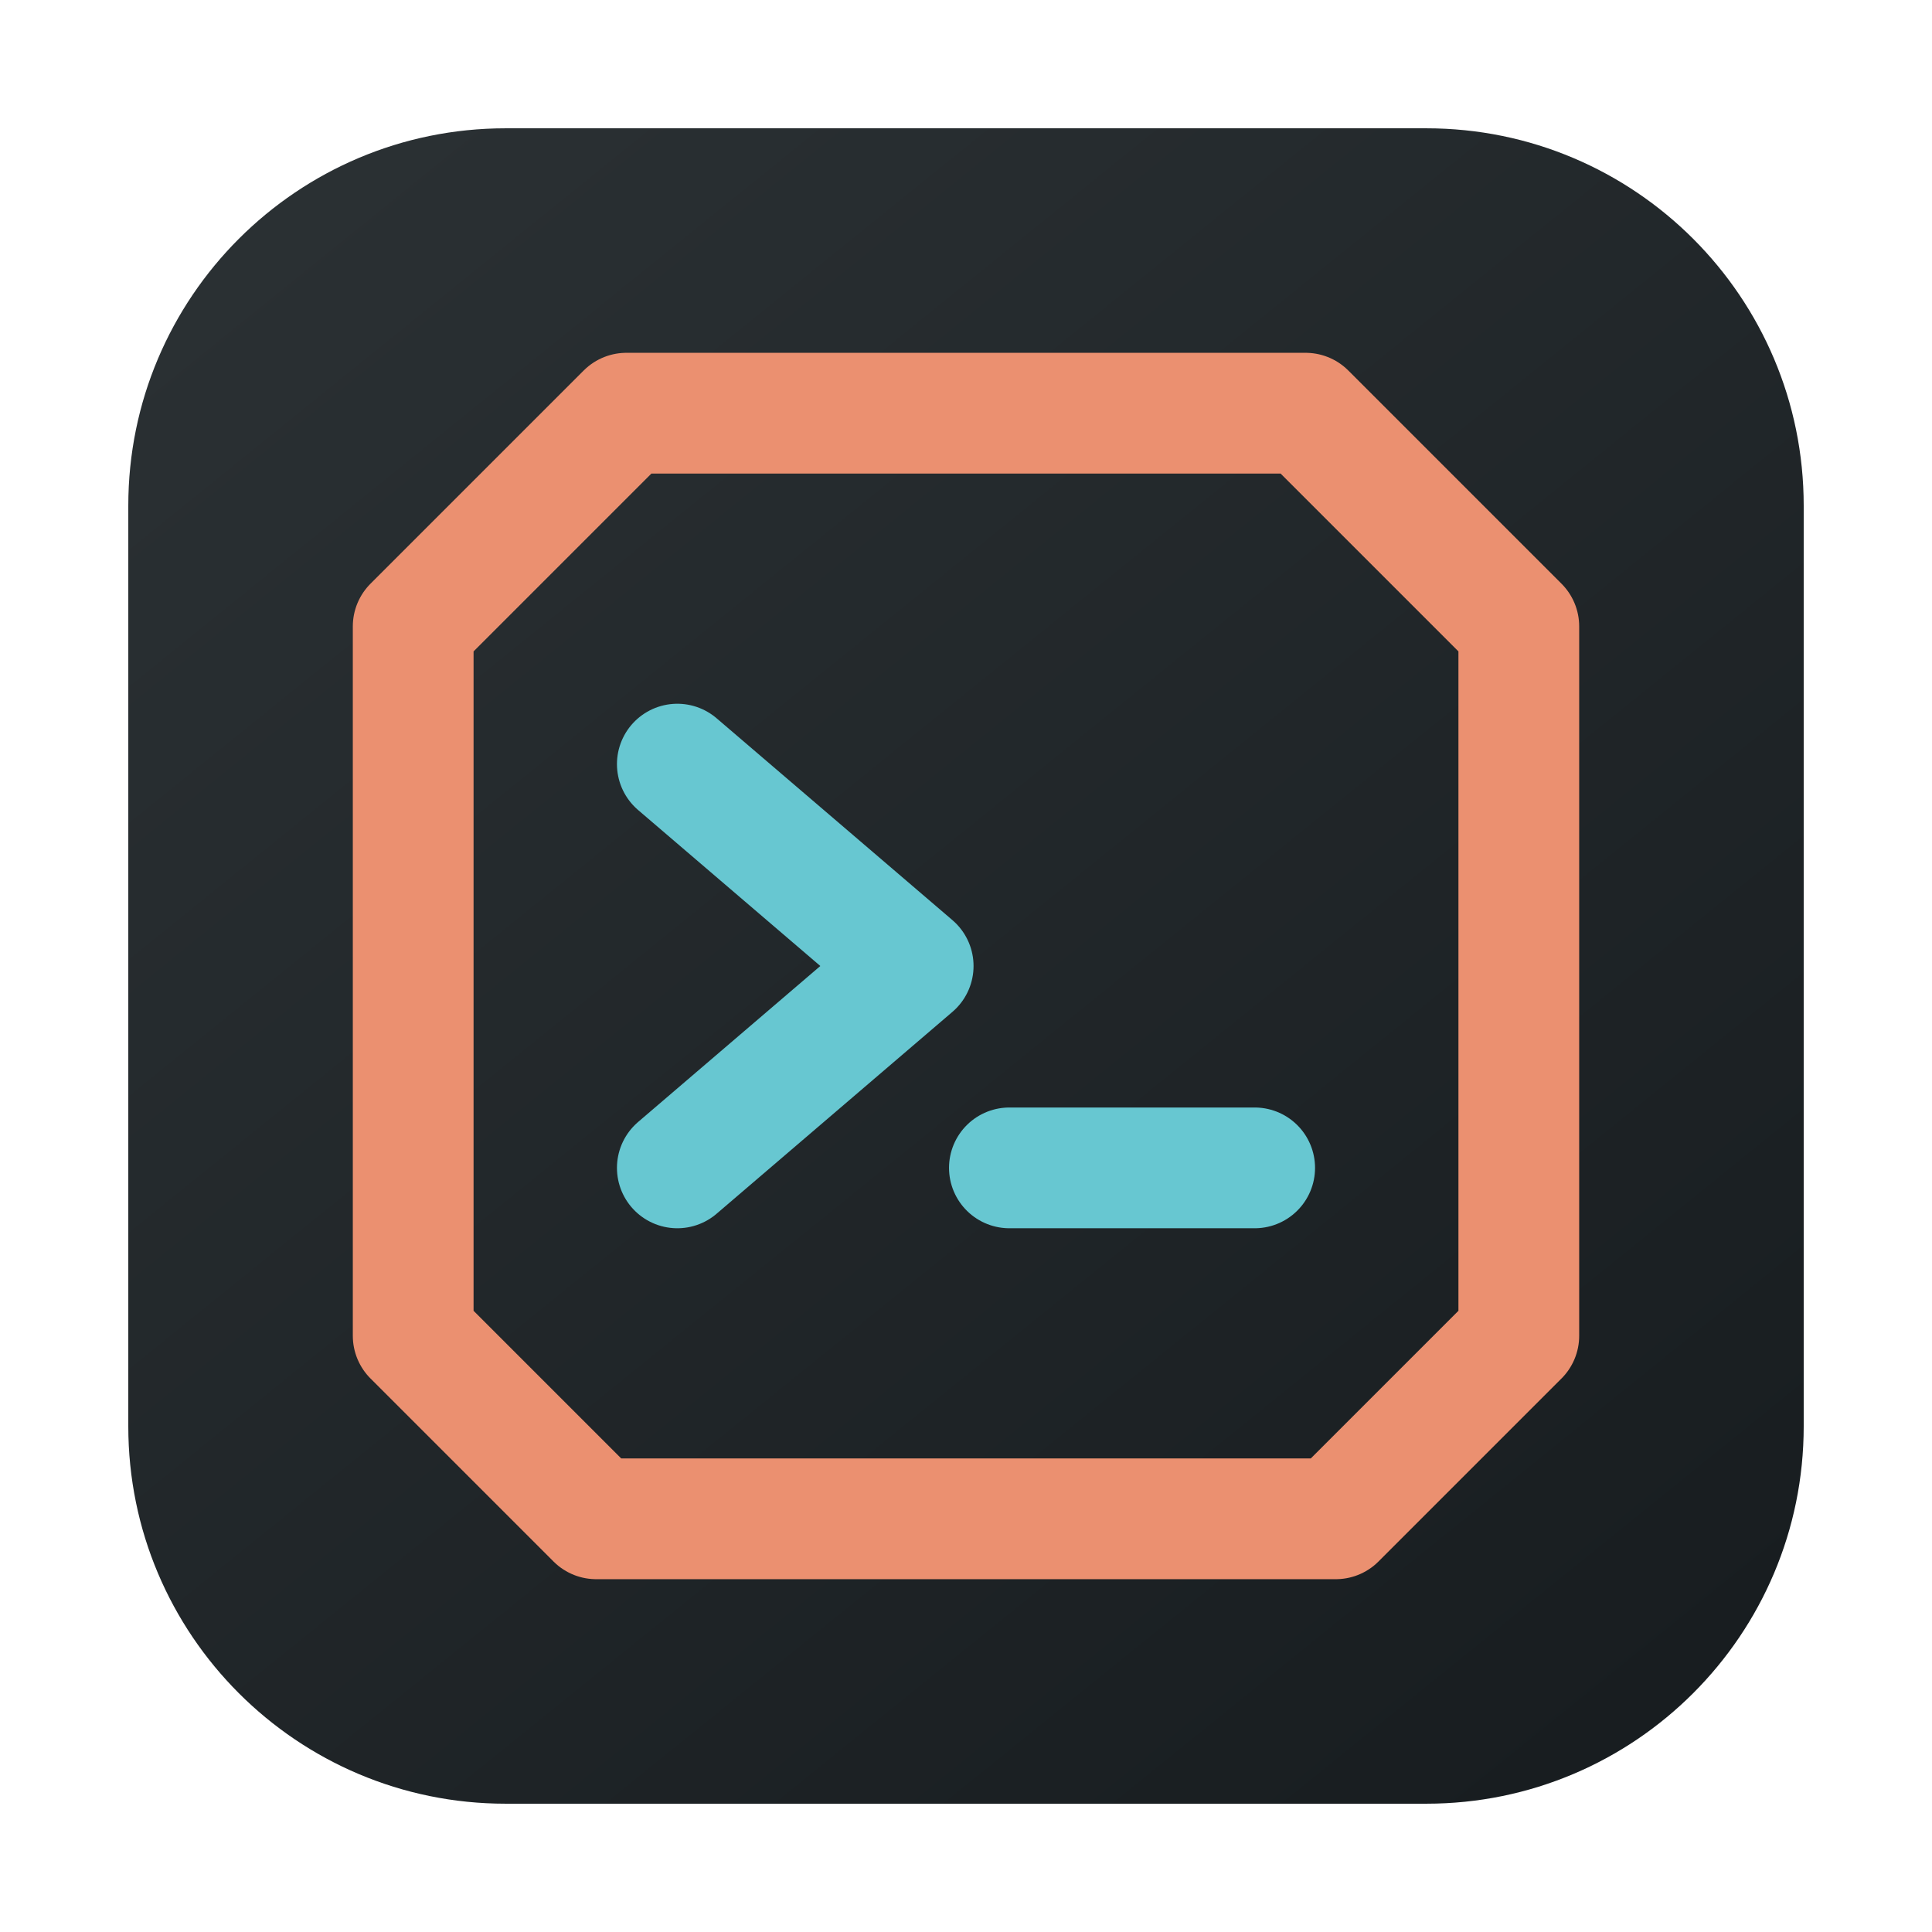
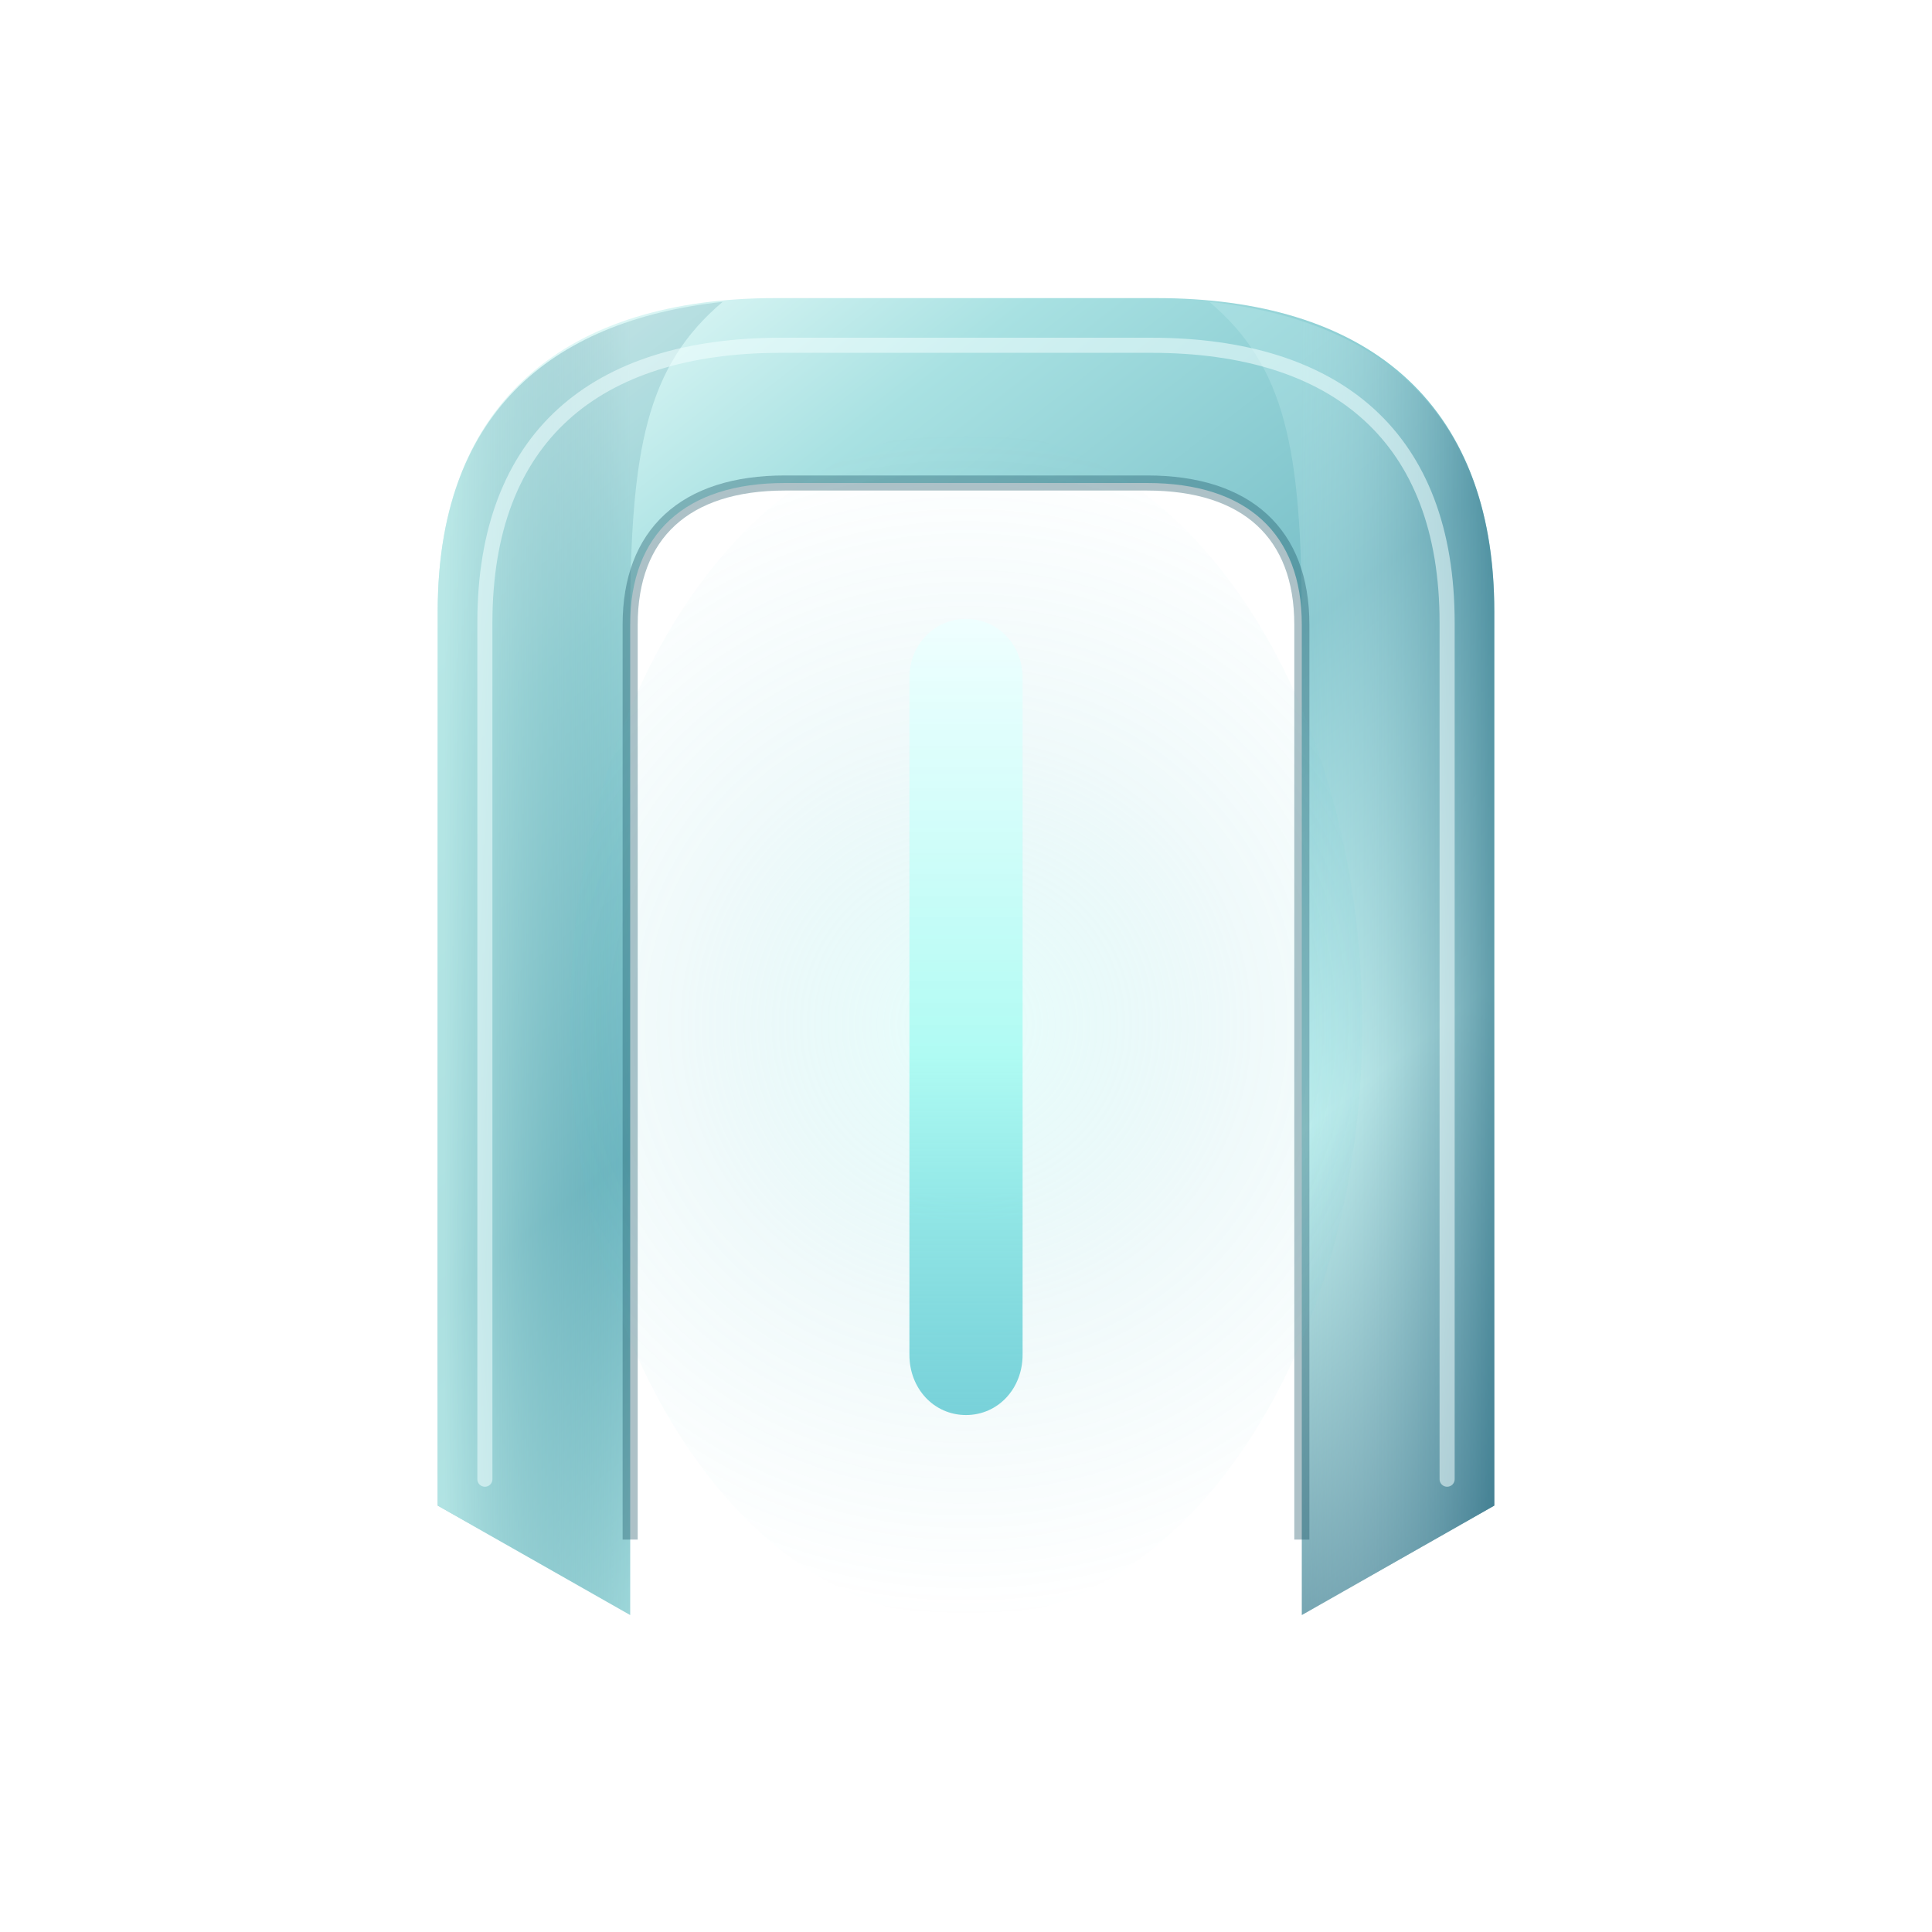
- <svg xmlns="http://www.w3.org/2000/svg" viewBox="0 0 1024 1024" fill="none">
+ <svg xmlns="http://www.w3.org/2000/svg" viewBox="0 0 1024 1024">
  <defs>
-     <linearGradient id="tile" x1="176" y1="96" x2="848" y2="928" gradientUnits="userSpaceOnUse">
-       <stop stop-color="#2A3033" />
-       <stop offset="1" stop-color="#181D20" />
+     <linearGradient id="gateway-frame" x1="255" y1="193" x2="751" y2="829" gradientUnits="userSpaceOnUse">
+       <stop stop-color="#e7fbf9" />
+       <stop offset="0.19" stop-color="#a8e1e2" />
+       <stop offset="0.47" stop-color="#77bec7" />
+       <stop offset="0.73" stop-color="#b9eceb" />
+       <stop offset="1" stop-color="#558a9b" />
+     </linearGradient>
+     <linearGradient id="gateway-left" x1="236" y1="480" x2="334" y2="480" gradientUnits="userSpaceOnUse">
+       <stop stop-color="#b6e6e5" stop-opacity="0.85" />
+       <stop offset="1" stop-color="#4b95a3" stop-opacity="0.22" />
+     </linearGradient>
+     <linearGradient id="gateway-right" x1="689" y1="500" x2="792" y2="500" gradientUnits="userSpaceOnUse">
+       <stop stop-color="#e5ffff" stop-opacity="0.18" />
+       <stop offset="1" stop-color="#3d7d91" stop-opacity="0.72" />
    </linearGradient>
  </defs>
-   <rect x="68" y="68" width="888" height="888" rx="200" fill="url(#tile)" />
-   <path d="M332 219h360l113 113v376l-97 97H316l-97-97V332z" stroke="#EB9070" stroke-width="64" stroke-linejoin="round" />
-   <path d="m359 405 125 107-125 107m176 0h130" stroke="#67C7D1" stroke-width="64" stroke-linecap="round" stroke-linejoin="round" />
+   <path d="M232 798V324c0-113 70-166 179-166h202c109 0 179 53 179 166v474l-102 58V331c0-48-29-75-82-75H416c-53 0-82 27-82 75v525z" fill="url(#gateway-frame)" />
+   <path d="M232 324c0-103 58-154 151-164-40 34-49 77-49 171v525l-102-58z" fill="url(#gateway-left)" />
+   <path d="M641 160c93 10 151 61 151 164v474l-102 58V331c0-94-9-137-49-171z" fill="url(#gateway-right)" />
+   <path d="M257 784V330c0-98 58-147 157-147h196c99 0 157 49 157 147v454" fill="none" stroke="#f2ffff" stroke-opacity="0.54" stroke-width="8" stroke-linecap="round" />
+   <path d="M334 816V331c0-48 29-75 82-75h192c53 0 82 27 82 75v485" fill="none" stroke="#164f60" stroke-opacity="0.35" stroke-width="8" />
+   <defs>
+     <radialGradient id="light-halo" cx="512" cy="543" r="315" gradientUnits="userSpaceOnUse">
+       <stop stop-color="#a6fbf2" stop-opacity="0.26" />
+       <stop offset="0.48" stop-color="#63c9d1" stop-opacity="0.10" />
+       <stop offset="1" stop-color="#63c9d1" stop-opacity="0" />
+     </radialGradient>
+     <linearGradient id="light-core" x1="512" y1="328" x2="512" y2="750" gradientUnits="userSpaceOnUse">
+       <stop stop-color="#efffff" stop-opacity="0.92" />
+       <stop offset="0.55" stop-color="#affbf3" />
+       <stop offset="1" stop-color="#55c6d0" stop-opacity="0.78" />
+     </linearGradient>
+   </defs>
+   <ellipse cx="512" cy="543" rx="210" ry="315" fill="url(#light-halo)" />
+   <path d="M512 328c17 0 30 14 30 31v359c0 18-13 32-30 32s-30-14-30-32V359c0-17 13-31 30-31z" fill="url(#light-core)" />
</svg>
